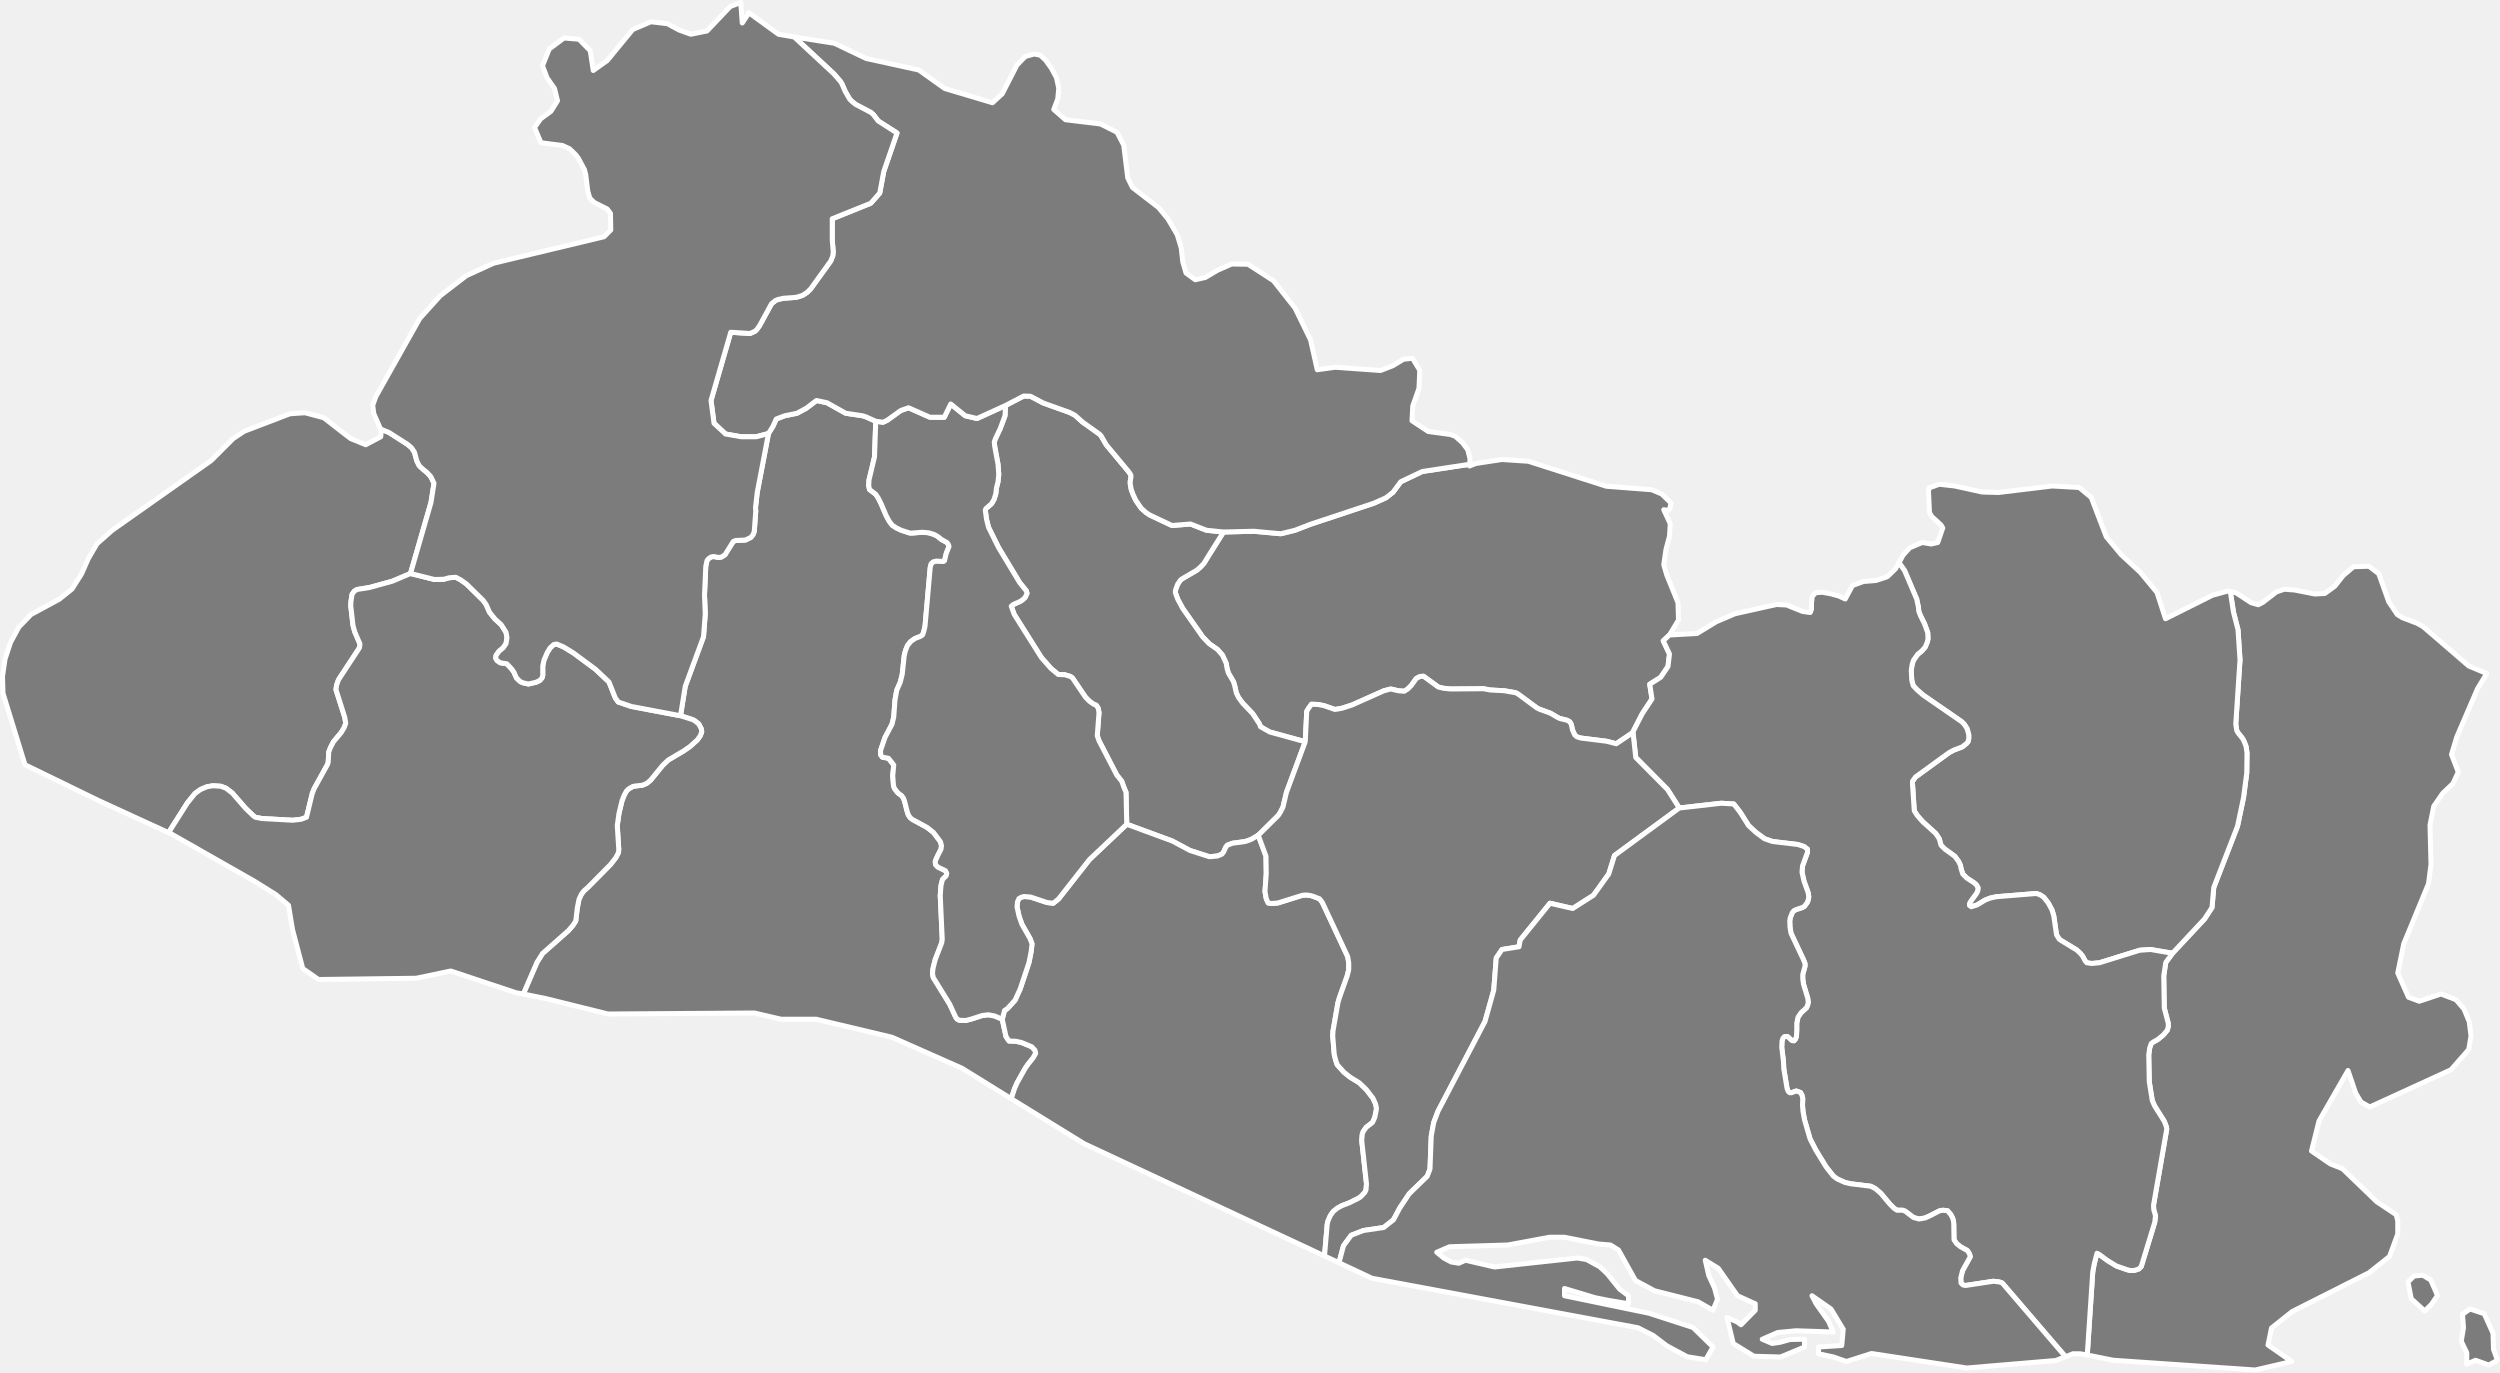
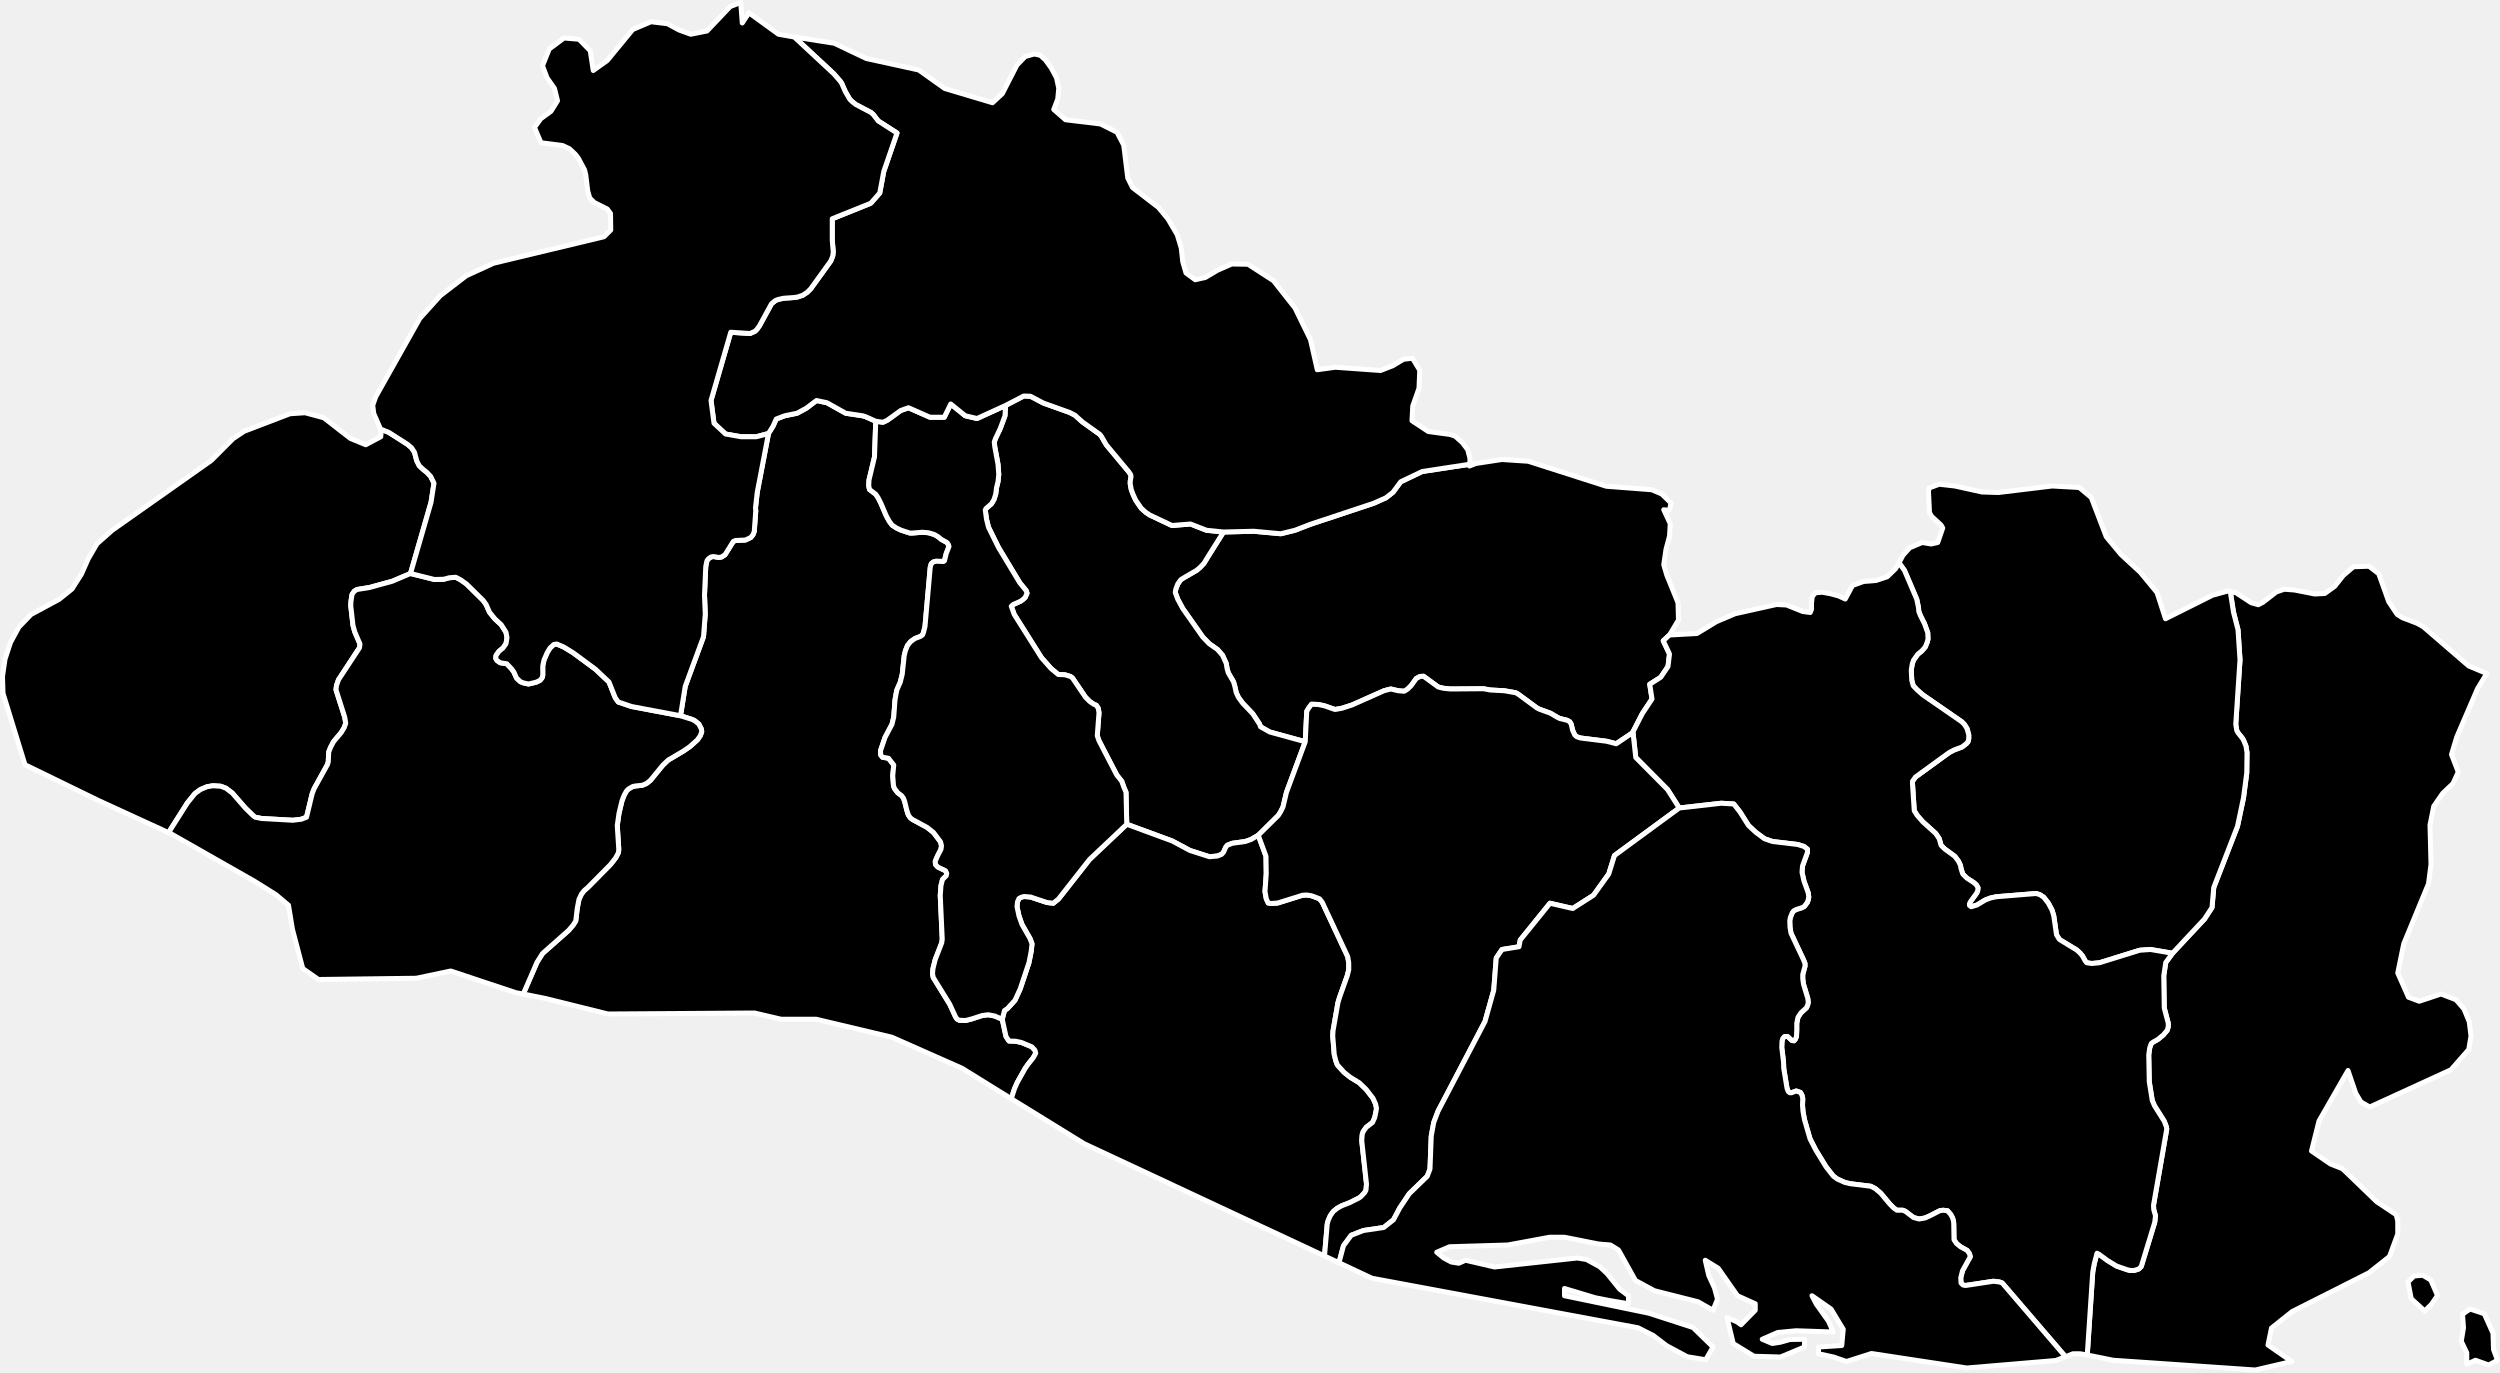
- <svg xmlns="http://www.w3.org/2000/svg" baseprofile="tiny" fill="#7c7c7c" height="549" stroke="#ffffff" stroke-linecap="round" stroke-linejoin="round" stroke-width="2" version="1.2" viewbox="0 0 1000 549" width="1000">
+ <svg xmlns="http://www.w3.org/2000/svg" baseprofile="tiny" fill="#000" height="549" stroke="#ffffff" stroke-linecap="round" stroke-linejoin="round" stroke-width="2" version="1.2" viewbox="0 0 1000 549" width="1000">
  <path d="M152.2 171.6l3.4 1.4 7.5 4.8 1.5 1.3 1.2 1.8 0.9 3.4 1 2 1.5 1.4 1.6 1.3 1.5 1.6 1.3 2.7-1.2 7.7-8.2 28.4-7.3 3.1-9.1 2.5-5 0.8-1.1 0.7-0.9 1.3-0.4 2.7-0.1 1.8 0.9 7.9 0.7 2.5 0.8 1.9 1.3 3-0.2 1.5-8.4 12.8-0.8 2.3-0.2 1.7 3.5 11 0.4 2.4-0.6 1.7-1.2 2-3.1 3.7-1.2 2.3-0.7 1.8-0.2 4-0.3 1-5.3 9.6-0.8 2-2.3 9.5-2.1 0.8-3.4 0.4-12.4-0.7-2.6-0.5-0.8-0.6-3-2.9-5.4-6.2-2.5-1.9-2.1-0.8-3.1-0.2-2.4 0.4-2.6 1.1-2.2 1.6-3 3.7-6.6 10.4-0.9 1.6-27.9-12.8-29.6-14.4-8.8-28.6-0.2-6.7 1-6.9 2.2-6.7 3.3-6.1 4.9-5.1 11.3-6.1 5.1-4.1 3.8-6 2.7-6.1 3.5-6 6.1-5.4 39.6-27.9 8.8-8.8 4.4-2.9 18.3-7 6-0.4 7.5 2 10.7 8.3 6.1 2.5 6-3.2 0.2-2.4-0.3-0.7z" id="SLV1343" name="Ahuachapán">
 </path>
  <path d="M667.8 254l-2.5 2.3 2.5 5.3-0.6 5-2.9 4.3-4.4 2.8 0.9 5.9-3.9 5.9-3.8 7.4 0.1 0.1-6.7 4.5-3.9-1-10.4-1.3-1.5-0.5-0.8-0.7-0.9-2-0.5-2.3-0.6-1-1.1-0.6-2.9-0.7-1-0.5-2.7-1.6-4.4-1.6-1-0.5-7.6-5.6-0.9-0.5-4.6-0.8-5.6-0.3-2.7-0.5-13.2 0.1-2.9-0.3-2-0.5-5.9-4.3-1.4 0.1-1.5 0.8-2 2.8-1.4 1.4-1.4 0.9-2.4-0.2-3-0.7-2.7 0.7-12.8 5.7-4 1.3-2.8 0.5-4.3-1.5-2.4-0.5-2.7-0.1-1.1 1.5-0.8 1.3-0.6 12.2-14.2-3.9-3.7-2.1-0.4-1.1-2.7-4.1-4-4.2-1.7-2.3-0.9-1.9-0.6-2.7-0.5-1.7-2.1-3.6-0.5-1.8-0.3-1.9-1.5-3.3-2-2.3-3.3-2.3-2.6-2.7-8-11.4-2-3.7-1-2.7 0.2-1.3 0.8-2.1 1.2-1.7 0.9-0.6 5.5-3.2 1.5-1.3 1.4-1.5 1.7-2.8 6.1-9.7 12.1-0.3 10.8 1 5.7-1.4 6.2-2.4 25.3-8.4 4.9-2.2 2.8-2.2 3.1-4.2 8.6-4.1 19-2.9-0.1 0.7 2.5-1 10.5-1.6 10.5 0.7 31.2 10 18.2 1.4 4 1.7 3.7 3.6-0.5 2.4-0.5 0.5-1.9-0.2 2.6 5.6-0.3 5-1.4 5.2-0.9 6.2 1.2 4.1 4.5 11.1 0.2 6.9-3.6 6z" id="SLV1344" name="Cabañas">
 </path>
  <path d="M489.4 212.8l-6.1 9.7-1.7 2.8-1.4 1.5-1.5 1.3-5.5 3.2-0.9 0.6-1.2 1.7-0.8 2.1-0.2 1.3 1 2.7 2 3.7 8 11.4 2.6 2.7 3.3 2.3 2 2.3 1.5 3.3 0.3 1.9 0.5 1.8 2.1 3.6 0.5 1.7 0.6 2.7 0.9 1.9 1.7 2.3 4 4.2 2.7 4.1 0.4 1.1 3.7 2.1 14.2 3.9-7.5 20.2-1.4 5.9-1 2-0.9 1.4-8 7.9-2.9 1.7-2.3 0.8-5.1 0.7-2.1 0.8-0.6 0.8-0.9 2-0.7 0.8-1.7 0.7-3.2 0.3-7.8-2.5-7.1-3.8-18.2-6.7-0.3-12.8-0.9-2.1-0.8-2.3-2-2.5-7.1-13.7-0.7-2 0.7-9.2-0.3-1.8-0.8-1.2-1-0.4-1.6-1.1-1.7-1.7-5.2-7.7-0.8-0.6-2.3-0.7-2.6-0.1-2.9-2.4-3.8-4.3-10.9-17.3-1.2-3.3 0.8-0.7 2.9-1.3 1.1-0.8 0.8-0.8 0.7-1.6-0.3-1-2.6-3.2-8.5-14.1-4-8.1-0.8-3.2-0.5-3.7 0.3-0.6 2.2-1.9 1-1.7 0.7-2.2 0.3-2.5 0.6-2.4 0.3-2.9-0.3-4.1-1.3-7-0.2-1.9 0.5-1.4 1.9-4 1.9-5.1 0.2-4.1 7.3-3.8 2.7 0.1 5.1 2.7 10.6 3.8 2.1 1.1 3 2.7 7 5 0.6 0.8 1.9 3.3 9 10.8 0.8 1.2 0.1 0.8-0.3 1.8 0 1.1 0.4 2.2 0.7 1.9 1.1 2.4 2.2 3.2 1.9 1.7 1.5 1 8.9 4.2 7.4-0.6 6.4 2.5 6.8 0.7z" id="SLV1345" name="Cuscatlán">
 </path>
  <path d="M350.3 168.5l-0.5 14.3-2.2 9.2-0.1 2.3 0.3 1.5 2.5 1.9 1 1.5 1.1 2.2 2.1 4.9 1.2 2.2 1.2 1.6 1.7 1.1 1.9 0.9 3.4 1.1 1.2 0 3.8-0.3 2.5 0.2 2.3 0.7 1.4 0.8 1.5 1.2 2.2 1.2 0.6 0.9 0.2 0.7-1.1 2.8-0.7 2.9-0.4 0.3-3-0.1-1.1 0.3-0.8 0.7-0.4 1.4-2.1 23.7-0.6 2.4-0.4 1-0.9 0.6-2.1 0.8-1.7 1.2-1.3 1.6-0.8 2-0.5 2-0.8 7.5-0.8 3.2-1.4 3.2-0.7 3.9-0.5 6.8-0.7 2.9-2.8 5.3-1.8 5.3 0.1 1.7 0.7 0.9 2.4 0.4 2.1 2.7-0.4 4.3 0.3 4 0.4 1.1 1.3 1.7 1.6 1.2 0.7 1 0.5 1.4 0.8 3.3 0.6 1.9 0.8 1.2 0.9 0.7 5.9 3.2 2.5 2 2.8 3.7 0.4 1.6-0.2 1.4-1.3 2.5-1 2.3 0.1 1.3 0.9 1 3.1 1.5 0.5 1-0.2 1-1.5 1.5-0.6 2.4-0.3 4 0.8 17.5-0.2 1.4-2.6 6.7-0.9 3.6-0.2 2 0.3 1.6 6.6 10.7 2.3 5 0.6 0.9 0.9 0.5 2.5 0.1 2.4-0.6 4.3-1.4 2.4-0.3 2.6 0.5 3 1.3 1.5 6.9 1.2 1.8 2.7 0.1 2.3 0.5 4.1 1.7 1.3 1.4 0.3 1.2-1 1.8-2 2.5-1.2 1.7-3.2 5.7-1.1 2.5-1.3 4-19.7-12.2-28-12.4-30.3-7.2-14 0-10.7-2.5-58.6 0.4-25-6.2-8.9-1.8 5.5-12.7 2.2-3.5 10.4-9.2 1.8-2.1 1.1-1.7 0.6-5.1 0.7-3.6 1-2.1 1-1.3 1.6-1.4 9-9.1 2.1-2.7 1.1-2.1 0.1-1.4-0.6-9.4 0.7-4.9 1.2-5 0.9-2.3 0.9-1.6 0.8-0.8 1.7-1 1-0.2 2.8-0.3 1.7-0.7 1.6-1.3 4.9-6 2.2-2.1 6.1-3.6 2.6-1.8 3-2.7 1.1-1.6 0.6-1.6-0.2-1.2-1-1.9-1.6-1.3-1-0.5-4.7-1.5 1.9-11.8 7.3-19.8 0.7-9.1-0.3-7.6 0.5-11.4 0.5-2.4 0.7-0.8 0.9-0.6 1-0.2 2.1 0.4 1.1-0.2 1.4-0.9 3.3-5.3 0.9-0.4 4-0.2 2.1-1 0.9-1.1 0.5-1.3 0.6-8.2-0.1-1.3 0.7-6.2 4.5-23.5 1.8-2.9 1.3-2.9 3.4-1.3 4.9-1 3.7-2 4.1-3.1 4.2 0.9 7.5 4.2 6.7 1 1.3 0.4 4 1.8z" id="SLV1346" name="La Libertad">
 </path>
  <path d="M503.3 334.1l3.1 8.4 0.1 7-0.5 7.1 0.5 2.9 0.8 1.7 1.2 0.2 2.6-0.2 9.9-3.1 1.7-0.1 1.9 0.3 3.2 1.2 1.1 1.4 10.2 21.8 0.4 2.5 0 2.7-0.6 2.4-3.1 8.7-0.6 2-2 11.4-0.1 2 0.6 7.4 0.6 2.4 0.6 1.7 2.7 3 2.5 2 3.6 2.2 2.8 2.7 2.7 3.5 1 2.2 0.4 1.8-0.2 1.3-0.5 2.4-0.9 2-2.5 1.9-1.2 1.7-0.4 1.1-0.2 2.6 1.9 17.3-0.2 2.4-0.5 1-1.5 1.6-0.8 0.6-3.8 1.9-3.1 1.2-1.8 1-1.6 1.3-1.2 1.7-0.9 2.1-0.3 1.2-1.1 12.8-96.1-44.9-29.2-18 1.3-4 1.1-2.5 3.2-5.7 1.2-1.7 2-2.5 1-1.8-0.3-1.2-1.3-1.4-4.1-1.7-2.3-0.5-2.7-0.1-1.2-1.8-1.5-6.9 0.9-3.5 1.2-0.8 3-3.3 2.1-4.6 3.5-10.5 0.9-4.6 0.3-2.9-0.8-2.1-3.2-5.6-1.2-3.4-0.8-3.7 0.2-2 0.6-1.3 0.9-0.5 1.1-0.3 2.6 0.2 6.6 2.2 2.5 0.3 2.1-1.7 12.4-15.8 14.9-14.1 18.2 6.7 7.1 3.8 7.8 2.5 3.2-0.3 1.7-0.7 0.7-0.8 0.9-2 0.6-0.8 2.1-0.8 5.1-0.7 2.3-0.8 2.9-1.7z" id="SLV1347" name="La Paz">
 </path>
  <path d="M272.2 286.3l4.7 1.5 1 0.5 1.6 1.3 1 1.9 0.2 1.2-0.6 1.6-1.1 1.6-3 2.7-2.6 1.8-6.1 3.6-2.2 2.1-4.9 6-1.6 1.3-1.7 0.7-2.8 0.3-1 0.2-1.7 1-0.8 0.8-0.9 1.6-0.9 2.3-1.2 5-0.7 4.9 0.6 9.4-0.1 1.4-1.1 2.1-2.1 2.7-9 9.1-1.6 1.4-1 1.3-1 2.1-0.7 3.6-0.6 5.1-1.1 1.7-1.8 2.1-10.4 9.2-2.2 3.5-5.5 12.7-2.9-0.5-26.1-8.7-13.8 2.9-39.1 0.5-6.3-4.4-4.1-15.6-1.6-9.7-5.1-4.3-8.5-5.3-33.4-19-0.9-0.4 0.9-1.6 6.6-10.4 3-3.7 2.2-1.6 2.6-1.1 2.4-0.4 3.1 0.2 2.1 0.8 2.5 1.9 5.4 6.2 3 2.9 0.8 0.6 2.6 0.5 12.4 0.7 3.4-0.4 2.1-0.8 2.3-9.5 0.8-2 5.3-9.6 0.3-1 0.2-4 0.7-1.8 1.2-2.3 3.1-3.7 1.2-2 0.6-1.7-0.4-2.4-3.5-11 0.2-1.7 0.8-2.3 8.4-12.8 0.2-1.5-1.3-3-0.8-1.9-0.7-2.5-0.9-7.9 0.1-1.8 0.4-2.7 0.9-1.3 1.1-0.7 5-0.8 9.1-2.5 7.3-3.1 9.6 2.4 3.7-0.1 2.2-0.6 2.6-0.2 1.9 1 2.4 1.7 6.7 6.6 1.2 1.7 1.3 3 2.2 2.7 2.5 2.3 1.9 3 0.4 2.2-0.4 2.4-1.2 1.7-1.6 1.3-1.2 1.7-0.1 1.1 0.5 0.9 1.3 0.9 2.6 0.4 1.9 2 1 1.4 1 2.3 1.6 1.5 1.3 0.5 1.9 0.4 3-0.7 1.5-0.7 0.9-1 0.3-1 0-3.8 0.5-2.4 1.3-3 1.1-1.8 1.5-1.4 1.2-0.2 2.8 1.2 3.9 2.4 8.8 6.5 5.4 5.1 2.5 6.3 1.2 1.7 5.3 1.8 19.6 3.7z" id="SLV1348" name="Sonsonate">
 </path>
  <path d="M402.2 162.2l-0.2 4.1-1.9 5.1-1.9 4-0.5 1.4 0.2 1.9 1.3 7 0.3 4.1-0.3 2.9-0.6 2.4-0.3 2.5-0.7 2.2-1 1.7-2.2 1.9-0.3 0.6 0.5 3.7 0.8 3.2 4 8.1 8.5 14.1 2.6 3.2 0.3 1-0.7 1.6-0.8 0.8-1.1 0.8-2.9 1.3-0.8 0.7 1.2 3.3 10.9 17.3 3.8 4.3 2.9 2.4 2.6 0.1 2.3 0.7 0.8 0.6 5.2 7.7 1.7 1.7 1.6 1.1 1 0.4 0.8 1.2 0.3 1.8-0.7 9.2 0.7 2 7.1 13.7 2 2.5 0.8 2.3 0.9 2.1 0.3 12.8-14.9 14.1-12.4 15.8-2.1 1.7-2.5-0.3-6.6-2.2-2.6-0.2-1.1 0.3-0.9 0.5-0.6 1.3-0.2 2 0.8 3.7 1.2 3.4 3.2 5.6 0.8 2.1-0.3 2.9-0.9 4.6-3.5 10.5-2.1 4.6-3 3.3-1.2 0.8-0.9 3.5-3-1.3-2.6-0.5-2.4 0.3-4.3 1.4-2.4 0.6-2.5-0.1-0.9-0.5-0.6-0.9-2.3-5-6.6-10.7-0.3-1.6 0.2-2 0.9-3.6 2.6-6.7 0.2-1.4-0.8-17.5 0.3-4 0.6-2.4 1.5-1.5 0.2-1-0.5-1-3.1-1.5-0.9-1-0.1-1.3 1-2.3 1.3-2.5 0.2-1.4-0.4-1.6-2.8-3.7-2.5-2-5.9-3.2-0.9-0.7-0.8-1.2-0.6-1.9-0.8-3.3-0.5-1.4-0.7-1-1.6-1.2-1.3-1.7-0.4-1.1-0.3-4 0.4-4.3-2.1-2.7-2.4-0.4-0.7-0.9-0.1-1.7 1.8-5.3 2.8-5.3 0.7-2.9 0.5-6.8 0.7-3.9 1.4-3.2 0.8-3.2 0.8-7.5 0.5-2 0.8-2 1.3-1.6 1.7-1.2 2.1-0.8 0.9-0.6 0.4-1 0.6-2.4 2.1-23.7 0.4-1.4 0.8-0.7 1.1-0.3 3 0.1 0.4-0.3 0.7-2.9 1.1-2.8-0.2-0.7-0.6-0.9-2.2-1.2-1.5-1.2-1.4-0.8-2.3-0.7-2.5-0.2-3.8 0.3-1.2 0-3.4-1.1-1.9-0.9-1.7-1.1-1.2-1.6-1.2-2.2-2.1-4.9-1.1-2.2-1-1.5-2.5-1.9-0.3-1.5 0.1-2.3 2.2-9.2 0.5-14.3 2.9 0.4 1.7-0.8 5.4-3.9 3.1-1.1 8.6 3.8 5.7 0 2.6-5.3 5.8 4.7 4.7 1.1 11.4-5.2z" id="SLV1349" name="San Salvador">
 </path>
  <path d="M997.4 539.8l1.6 4.3-3.5 1.9-5.3-1.9-3.5 1.6 0-4.6-2.2-4.6 0.9-5.4-0.4-5.4 3-2.1 5.7 1.9 3.5 7.8 0.2 6.5z m-24.8-18.1l-2.7 2.7-5.4-4.9-1.3-6.7 2.4-2.4 3.5-0.3 3.2 1.9 2.7 6.2-2.4 3.5z m-137.7 20.3l2.2-33.2 0.6-3.3 1.1-4.2 0.8 0.4 3.4 2.5 3.6 2.2 4.3 1.5 1.3 0.3 1.4 0 1.9-0.6 1-1 5.4-17.7 0.3-2.6-0.7-2.4-0.1-1.8 5.3-30.5-0.2-1-0.8-2.1-3.9-6.2-0.9-2.1-1.2-7.5-0.2-10.8 0.4-2.8 0.6-1.7 0.8-0.6 1.8-1 2.2-1.8 1.6-1.9 0.4-1.4 0-1.4-1.6-6.1-0.2-12.9 0.8-5.3 2.7-3.7 12.8-13.7 3-4.6 0.7-8 9.5-24.5 2.4-11.4 1.3-9.9 0.1-8.1-0.4-2.6-0.8-2-0.5-1-1.9-2.4-0.5-0.9-0.4-2.5 1.7-25.8-0.8-12-1.8-7-1.3-8.3 2.3 0.5 6.1 4 2.8 0.8 1.9-1 5.3-4.1 3.2-1.1 4.1 0.3 8.1 1.6 4-0.2 4-2.9 3.4-4.3 4.1-3.5 6.2-0.2 3.9 3 4 11.2 3.4 5.1 2.1 1.3 5.8 2.2 2.5 1.4 18.2 15.7 7.2 3-3.7 6.1-8.3 19.3-2.1 7 2.7 7-2.1 4.6-4.1 3.9-3.6 5.2-1.5 7.5 0.4 15.8-1 7.7-9.9 24-2.4 11.7 4.3 9.7 4.3 1.6 8.7-2.9 6 2.3 3.2 3.7 2.1 5.1 0.7 5.7-0.9 5.4-7.1 8.1-32.5 14.9-3.5-2-2.1-3.5-3.1-9.1-11.6 20.2-3 12 7.6 5.2 4.8 1.9 13.7 13.2 7.8 5.2 0.6 2.5 0 5.2-3.3 9-8.2 6.5-30.7 15.5-8.3 6.6-1.4 6.8 9.5 6.6-14.6 3.4-56.8-3.9-10.4-2.1z" id="SLV1350" name="La Unión">
 </path>
  <path d="M892.1 236.6l1.3 8.3 1.8 7 0.8 12-1.7 25.8 0.4 2.5 0.5 0.9 1.9 2.4 0.5 1 0.8 2 0.4 2.6-0.1 8.1-1.3 9.9-2.4 11.4-9.5 24.5-0.7 8-3 4.6-12.8 13.7-8.8-1.5-4.3 0.3-16.1 5-3.1 0.3-2-0.3-0.6-0.7-1.1-2-0.9-1.1-1.4-1.3-6.1-3.7-0.9-0.6-1.1-1.8-1.1-7.6-0.7-2.3-1.5-2.8-1.8-2.3-1.5-1-1.5-0.5-16 1.3-2.3 0.5-2.1 0.8-3.3 2-2.3 0.7-0.7-0.5 0-0.8 0.5-0.9 2.4-3.3 0.4-1 0.1-1.1-0.6-1.1-1-0.9-2.9-1.9-1.6-1.6-0.7-2.2-0.2-1.2-0.8-1.7-1.5-2-4-2.9-1.5-1.5-0.7-2.6-1.4-2.1-5.2-4.7-2.2-2.5-1.2-1.9-0.7-10.7 0-1.1 1.2-1.7 13.5-9.8 1.9-1 3.2-1.2 1.7-1.3 0.7-0.8 0.3-1.2 0-1.6-0.7-2.5-1.1-1.7-1-1-15.5-10.7-2.4-2.1-1.5-1.6-0.6-2.2-0.2-4.1 0.4-2.4 0.5-1.5 1.7-2.4 1.6-1.3 1.4-1.6 0.8-2 0.3-1.2-0.1-2.5-1.3-3.6-1.6-3.2-0.7-1.8-0.1-1.4-0.7-3.4-4.9-11.5-2.2-3.1 1.6-3 2.7-3 5-2.1 3.6 0.6 2.6-0.6 2-5.8-0.7-1.2-3.7-3.4-0.9-1.5-0.4-8.4 0.2-1.5 4.1-1.5 6.2 0.7 10.9 2.4 6.6 0.2 21.5-2.6 10.8 0.6 4.8 4 6 15.7 6 7.2 7.6 7 6.7 8.1 3.4 10.5 18.8-9.4 6.2-1.7 0.9 0.2z" id="SLV1351" name="Morazán">
 </path>
  <path d="M869 381.3l-2.7 3.7-0.8 5.3 0.2 12.9 1.6 6.1 0 1.4-0.4 1.4-1.6 1.9-2.2 1.8-1.8 1-0.8 0.6-0.6 1.7-0.4 2.8 0.2 10.8 1.2 7.5 0.9 2.1 3.9 6.2 0.8 2.1 0.2 1-5.3 30.5 0.1 1.8 0.7 2.4-0.3 2.6-5.4 17.7-1 1-1.9 0.6-1.4 0-1.3-0.3-4.3-1.5-3.6-2.2-3.4-2.5-0.8-0.4-1.1 4.2-0.6 3.3-2.2 33.2-2.9-0.5-2.8 0-3 1.2-25.3-29.5-1.1-0.4-2.4-0.3-11.2 1.7-1-0.2-0.8-0.8-0.1-2.1 0.7-2.8 3.1-5.6-0.3-1.2-0.9-1.3-2.7-1.5-1.6-1.3-1-1.5-0.1-6.3-0.1-1.2-0.4-1.3-0.7-1.3-1.3-1.5-1.8-0.2-1.3 0.2-3.9 2-2 0.9-2.4 0.4-2.2-0.6-3.3-2.5-1-0.4-2.3 0-1.2-0.8-1.7-1.7-3.6-4.3-2.1-1.8-1.9-1-8.1-1-2.2-0.5-3.1-1.4-1.6-1.2-2.9-3.7-4.1-6.7-2.3-4.5-2.2-7.6-0.6-3.3-0.2-2.5 0.1-2.7-0.3-1.3-0.6-1.1-1.7-0.6-1.9 0.7-0.7 0-0.6-0.5-0.5-1.3-1.3-7.9-0.1-2.7-0.7-5.7 0.1-2.5 0.3-1.1 0.7-0.8 1.3 0 1.7 1.6 0.8 0.1 0.6-0.7 0.4-1.1 0.1-2.6 0-2.6 0.5-2.4 1.2-1.8 2.2-2 0.5-1.2 0.2-1-0.2-1.6-1.7-5.6-0.3-2.2 0-1.7 0.9-3.3 0-1.1-0.6-1.5-5-10.6-0.4-2.4-0.1-2.5 0.2-1.3 0.8-2 0.6-0.8 1-0.5 2.2-0.7 1-0.5 1.2-1.6 0.4-1.1 0.2-1.1-0.2-1.6-0.6-1.7-1.1-3-0.8-3.6 0.2-2.5 2-5.5 0-1.2-1.4-1.1-2.5-0.8-10.1-1.2-3.2-1.1-3.5-2.6-2.9-2.7-3.4-5.4-2.5-3.2-5-0.3-16.8 1.9-4.7-7.4-12.7-12.8-1.1-10-0.1-0.1 3.8-7.4 3.9-5.9-0.9-5.9 4.4-2.8 2.9-4.3 0.6-5-2.5-5.3 2.5-2.3 11-0.6 7.7-4.7 7.5-3.2 16.6-3.7 4 0.2 6.5 2.6 3 0.4 0.5-1.3 0-2.5 0.3-2.6 1.3-1.5 2.7-0.2 3.3 0.6 3.3 0.9 2.6 1.2 2.9-5.4 4.4-1.6 5-0.4 4.5-1.5 3.3-3.2 1.4-2.4 2.2 3.1 4.9 11.5 0.7 3.4 0.1 1.4 0.7 1.8 1.6 3.2 1.3 3.6 0.1 2.5-0.3 1.2-0.8 2-1.4 1.6-1.6 1.3-1.7 2.4-0.5 1.5-0.4 2.4 0.2 4.1 0.6 2.2 1.5 1.6 2.4 2.1 15.5 10.7 1 1 1.1 1.7 0.7 2.5 0 1.6-0.3 1.2-0.7 0.8-1.7 1.3-3.2 1.2-1.9 1-13.5 9.8-1.2 1.7 0 1.1 0.7 10.7 1.2 1.9 2.2 2.5 5.2 4.7 1.4 2.1 0.7 2.6 1.5 1.5 4 2.9 1.5 2 0.8 1.7 0.2 1.2 0.7 2.2 1.6 1.6 2.9 1.9 1 0.9 0.6 1.1-0.1 1.1-0.4 1-2.4 3.3-0.5 0.9 0 0.8 0.7 0.5 2.3-0.7 3.3-2 2.1-0.8 2.3-0.5 16-1.3 1.5 0.5 1.5 1 1.8 2.3 1.5 2.8 0.7 2.3 1.1 7.6 1.1 1.8 0.9 0.6 6.1 3.7 1.4 1.3 0.9 1.1 1.1 2 0.6 0.7 2 0.3 3.1-0.3 16.1-5 4.3-0.3 8.8 1.5z" id="SLV1352" name="San Miguel">
 </path>
  <path d="M653.2 293l1.1 10 12.7 12.8 4.7 7.4-25.9 19-2.3 7.4-6.1 8.5-8.3 5.3-9.1-2.1-11.9 14.7-0.5 2.7-6.8 1.1-2.3 3.4-1 12.9-3.5 12.5-18.8 35.9-1.7 4.5-1 5.4-0.5 13.2-1.1 2.9-7.2 7-3.8 5.7-2.5 4.7-3.9 3.1-8.1 1.2-4.9 1.9-3.1 4.2-1.6 6 0 0.9-6-2.8 1.1-12.8 0.3-1.2 0.9-2.1 1.2-1.7 1.6-1.3 1.8-1 3.1-1.2 3.8-1.9 0.8-0.6 1.5-1.6 0.5-1 0.2-2.4-1.9-17.3 0.2-2.6 0.4-1.1 1.2-1.7 2.5-1.9 0.9-2 0.5-2.4 0.2-1.3-0.4-1.8-1-2.2-2.7-3.5-2.8-2.7-3.6-2.2-2.5-2-2.7-3-0.6-1.7-0.6-2.4-0.6-7.4 0.1-2 2-11.4 0.6-2 3.1-8.7 0.6-2.4 0-2.7-0.4-2.5-10.2-21.8-1.1-1.4-3.2-1.2-1.9-0.3-1.7 0.1-9.9 3.1-2.6 0.2-1.2-0.2-0.8-1.7-0.5-2.9 0.5-7.1-0.1-7-3.1-8.4 8-7.9 0.9-1.4 1-2 1.4-5.9 7.5-20.2 0.6-12.2 0.8-1.3 1.1-1.5 2.7 0.1 2.4 0.5 4.3 1.5 2.8-0.5 4-1.3 12.8-5.7 2.7-0.7 3 0.7 2.4 0.2 1.4-0.9 1.4-1.4 2-2.8 1.5-0.8 1.4-0.1 5.9 4.3 2 0.5 2.9 0.3 13.2-0.1 2.7 0.5 5.6 0.3 4.6 0.8 0.9 0.5 7.6 5.6 1 0.5 4.4 1.6 2.7 1.6 1 0.5 2.9 0.7 1.1 0.6 0.6 1 0.5 2.3 0.9 2 0.8 0.7 1.5 0.5 10.4 1.3 3.9 1 6.7-4.5z" id="SLV1353" name="San Vicente">
 </path>
  <path d="M826.2 542.7l-3.9 1.5-35.6 3-38.1-5.8-10 3.2-5.2-1.8-6-1.3 0-2.7 9.3-0.6 0.6-6.5-4.9-8.1-7.6-5.3 1.7 3.3 4.9 6.9 1.9 4.3-14.9-0.5-7.3 0.7-6.2 2.7 4 1.7 3.2-0.5 3.9-1.1 5.8-0.1 0 3.1-9.6 4-10.6-0.3-8.3-5.1-2.5-10.4 4.1 1.8 1.5 1.1 5.7-5.8 0-2.6-7.1-3.2-7.7-11-5.2-3.2 1.4 6.1 2.3 5 1.2 4.5-1.8 4.4-6-3.4-17.4-4.4-7.6-4.1-6.8-12.2-3.2-2-4.8-0.4-13.6-2.7-6 0-16.7 3.1-23.3 0.7-5.1 2.2 2.8 2.3 3 1.6 3 0.5 2.7-1.2 11.6 2.7 33.1-3.6 3.7 0.6 5.3 2.9 2.9 2.7 5.1 6.3 3.5 2.6 0 3.2-7.7-1.3-5.6-1.1-12.3-3.7 0 2.9 33.8 7 17.6 5.7 8 7.8-2.9 5.1-7.4-1.2-8.2-4.4-5.4-4.1-6.1-3.1-106.4-19.8-13-6.1 0-0.9 1.6-6 3.1-4.2 4.9-1.9 8.1-1.2 3.9-3.1 2.5-4.7 3.8-5.7 7.2-7 1.1-2.9 0.5-13.2 1-5.4 1.7-4.5 18.8-35.9 3.5-12.5 1-12.9 2.3-3.4 6.8-1.1 0.5-2.7 11.9-14.7 9.1 2.1 8.3-5.3 6.1-8.5 2.3-7.4 25.9-19 16.8-1.9 5 0.3 2.5 3.2 3.4 5.4 2.9 2.7 3.5 2.6 3.2 1.1 10.1 1.2 2.5 0.8 1.4 1.1 0 1.2-2 5.5-0.2 2.5 0.8 3.6 1.1 3 0.6 1.7 0.2 1.6-0.2 1.1-0.4 1.1-1.2 1.6-1 0.5-2.2 0.7-1 0.5-0.6 0.8-0.8 2-0.2 1.3 0.1 2.5 0.4 2.4 5 10.6 0.6 1.5 0 1.1-0.9 3.3 0 1.7 0.3 2.2 1.7 5.6 0.2 1.6-0.2 1-0.5 1.2-2.2 2-1.2 1.8-0.5 2.4 0 2.6-0.1 2.6-0.4 1.1-0.6 0.7-0.8-0.1-1.7-1.6-1.3 0-0.7 0.8-0.3 1.1-0.1 2.5 0.7 5.7 0.1 2.7 1.3 7.9 0.5 1.3 0.6 0.5 0.7 0 1.9-0.7 1.7 0.6 0.6 1.1 0.3 1.3-0.1 2.7 0.2 2.5 0.6 3.3 2.2 7.6 2.3 4.5 4.1 6.7 2.9 3.7 1.6 1.2 3.1 1.4 2.2 0.5 8.1 1 1.9 1 2.1 1.8 3.6 4.3 1.7 1.7 1.2 0.8 2.3 0 1 0.4 3.3 2.5 2.2 0.6 2.4-0.4 2-0.9 3.9-2 1.3-0.2 1.8 0.2 1.3 1.5 0.7 1.3 0.4 1.3 0.1 1.2 0.1 6.3 1 1.5 1.6 1.3 2.7 1.5 0.9 1.3 0.3 1.2-3.1 5.6-0.7 2.8 0.1 2.1 0.8 0.8 1 0.2 11.2-1.7 2.4 0.3 1.1 0.4 25.3 29.5z" id="SLV1354" name="Usulután">
 </path>
  <path d="M587.9 185.7l-19 2.9-8.6 4.1-3.1 4.2-2.8 2.2-4.9 2.2-25.3 8.4-6.2 2.4-5.7 1.4-10.8-1-12.1 0.3-6.8-0.7-6.4-2.5-7.4 0.6-8.9-4.2-1.5-1-1.9-1.7-2.2-3.2-1.1-2.4-0.7-1.9-0.4-2.2 0-1.1 0.3-1.8-0.1-0.8-0.8-1.2-9-10.8-1.9-3.3-0.6-0.8-7-5-3-2.7-2.1-1.1-10.6-3.8-5.1-2.7-2.7-0.1-7.3 3.8-11.4 5.2-4.7-1.1-5.8-4.7-2.6 5.3-5.7 0-8.6-3.8-3.1 1.1-5.4 3.9-1.7 0.8-2.9-0.4-4-1.8-1.3-0.4-6.7-1-7.5-4.2-4.2-0.9-4.1 3.1-3.7 2-4.9 1-3.4 1.3-1.3 2.9-1.8 2.9-4.9 1.3-6.1 0-6.2-1.1-4.6-4.3-1.2-9.1 7.9-27.3 7.7 0.5 2-0.9 0.8-0.8 1-1.4 4.8-8.8 1.6-1.3 1-0.4 2.2-0.5 4.3-0.3 1.3-0.2 2.1-0.7 1.8-1.2 1.4-1.4 8-11.1 0.8-2 0.2-1.6-0.4-4.7 0-8.6 15.4-6.2 3.6-4.1 1.6-8.6 5.3-15.4-7.5-4.8-2-2.6-0.9-0.8-6.1-3.2-1.5-1.2-0.9-0.9-1.8-3.1-1.4-3.2-0.5-0.8-2.7-3.1-15.8-14.7 16 2.5 12.8 6.1 21 4.6 10.4 7.4 19.1 5.7 3.9-3.6 5.9-11.5 3.3-3.4 3.6-1 2.4 0.5 2.1 1.9 2.3 3.2 2.1 3.9 0.9 4.2-0.4 4.3-1.6 4.2 4.7 4.1 14 1.7 6.6 3.3 2.7 5.2 1.6 13.1 1.9 3.8 10.4 8 3.8 4.6 3.7 6.3 1.6 5.3 0.6 5.5 1.3 4.5 3.7 2.7 4-0.9 4.9-2.9 5.7-2.5 6.5 0.1 10.2 6.6 8.6 10.9 6.2 12.7 2.7 12 7.2-1 18.1 1.3 4.9-1.9 4.3-2.6 3.6-0.4 2.9 4.8-0.3 7.2-2.5 7.1-0.3 5.9 6.5 4.3 8.8 1.2 2 0.7 2.9 2.6 2.1 2.8 0.9 3.6-0.1 2.2z" id="SLV1357" name="Chalatenango">
 </path>
  <path d="M317.7 14.8l15.8 14.7 2.7 3.1 0.5 0.8 1.4 3.2 1.8 3.1 0.9 0.9 1.5 1.2 6.1 3.2 0.9 0.8 2 2.6 7.5 4.8-5.3 15.4-1.6 8.6-3.6 4.1-15.4 6.2 0 8.6 0.4 4.7-0.2 1.6-0.8 2-8 11.1-1.4 1.4-1.8 1.2-2.1 0.7-1.3 0.2-4.3 0.3-2.2 0.5-1 0.4-1.6 1.3-4.8 8.8-1 1.4-0.8 0.8-2 0.9-7.7-0.5-7.9 27.3 1.2 9.1 4.6 4.3 6.2 1.1 6.1 0 4.9-1.3-4.5 23.5-0.7 6.2 0.1 1.3-0.6 8.2-0.5 1.3-0.9 1.1-2.1 1-4 0.2-0.9 0.4-3.3 5.3-1.4 0.9-1.1 0.2-2.1-0.4-1 0.2-0.9 0.6-0.7 0.8-0.5 2.4-0.5 11.4 0.3 7.6-0.7 9.1-7.3 19.8-1.9 11.8-19.6-3.7-5.3-1.8-1.2-1.7-2.5-6.3-5.4-5.1-8.8-6.5-3.9-2.4-2.8-1.2-1.2 0.2-1.5 1.4-1.1 1.8-1.3 3-0.5 2.4 0 3.8-0.3 1-0.9 1-1.5 0.7-3 0.7-1.9-0.4-1.3-0.5-1.6-1.5-1-2.3-1-1.4-1.9-2-2.6-0.4-1.3-0.9-0.5-0.9 0.1-1.1 1.2-1.7 1.6-1.3 1.2-1.7 0.4-2.4-0.4-2.2-1.9-3-2.5-2.3-2.2-2.7-1.3-3-1.2-1.7-6.7-6.6-2.4-1.7-1.9-1-2.6 0.2-2.2 0.6-3.7 0.1-9.6-2.4 8.2-28.4 1.2-7.7-1.3-2.7-1.5-1.6-1.6-1.3-1.5-1.4-1-2-0.9-3.4-1.2-1.8-1.5-1.3-7.5-4.8-3.4-1.4-2.7-6.2-0.4-3.3 1.2-3.4 17.6-31.3 8.2-9.1 10.4-8 10.9-5 44.2-10.6 2.7-2.7-0.1-6.6-1.3-1.8-5.2-2.6-1.8-1.8-0.8-2.8-0.8-6.5-0.5-2-2.4-4.5-1.2-1.6-2.4-2.3-2.8-1.3-8.6-1.1-2.6-6.1 2.5-3.5 4.1-3 2.6-4.2-1.2-4.9-3-4.3-1.8-4.8 2.7-6.7 5.9-4.4 6 0.5 4.5 4.6 1.2 7.9 5.6-4 10.2-12.4 7.3-3.1 6.6 0.8 4.6 2.5 4.7 1.7 6.5-1.3 9.3-9.8 4.2-1.6 0.6 8.2 2.1-3.2 0.4-1 12 8.7 6.3 1.1z" id="SLV1358" name="Santa Ana">
 </path>
  <circle cx="522.2" cy="226.1" id="0">
 </circle>
  <circle cx="549.7" cy="353.6" id="1">
 </circle>
  <circle cx="694" cy="389" id="2">
 </circle>
</svg>
